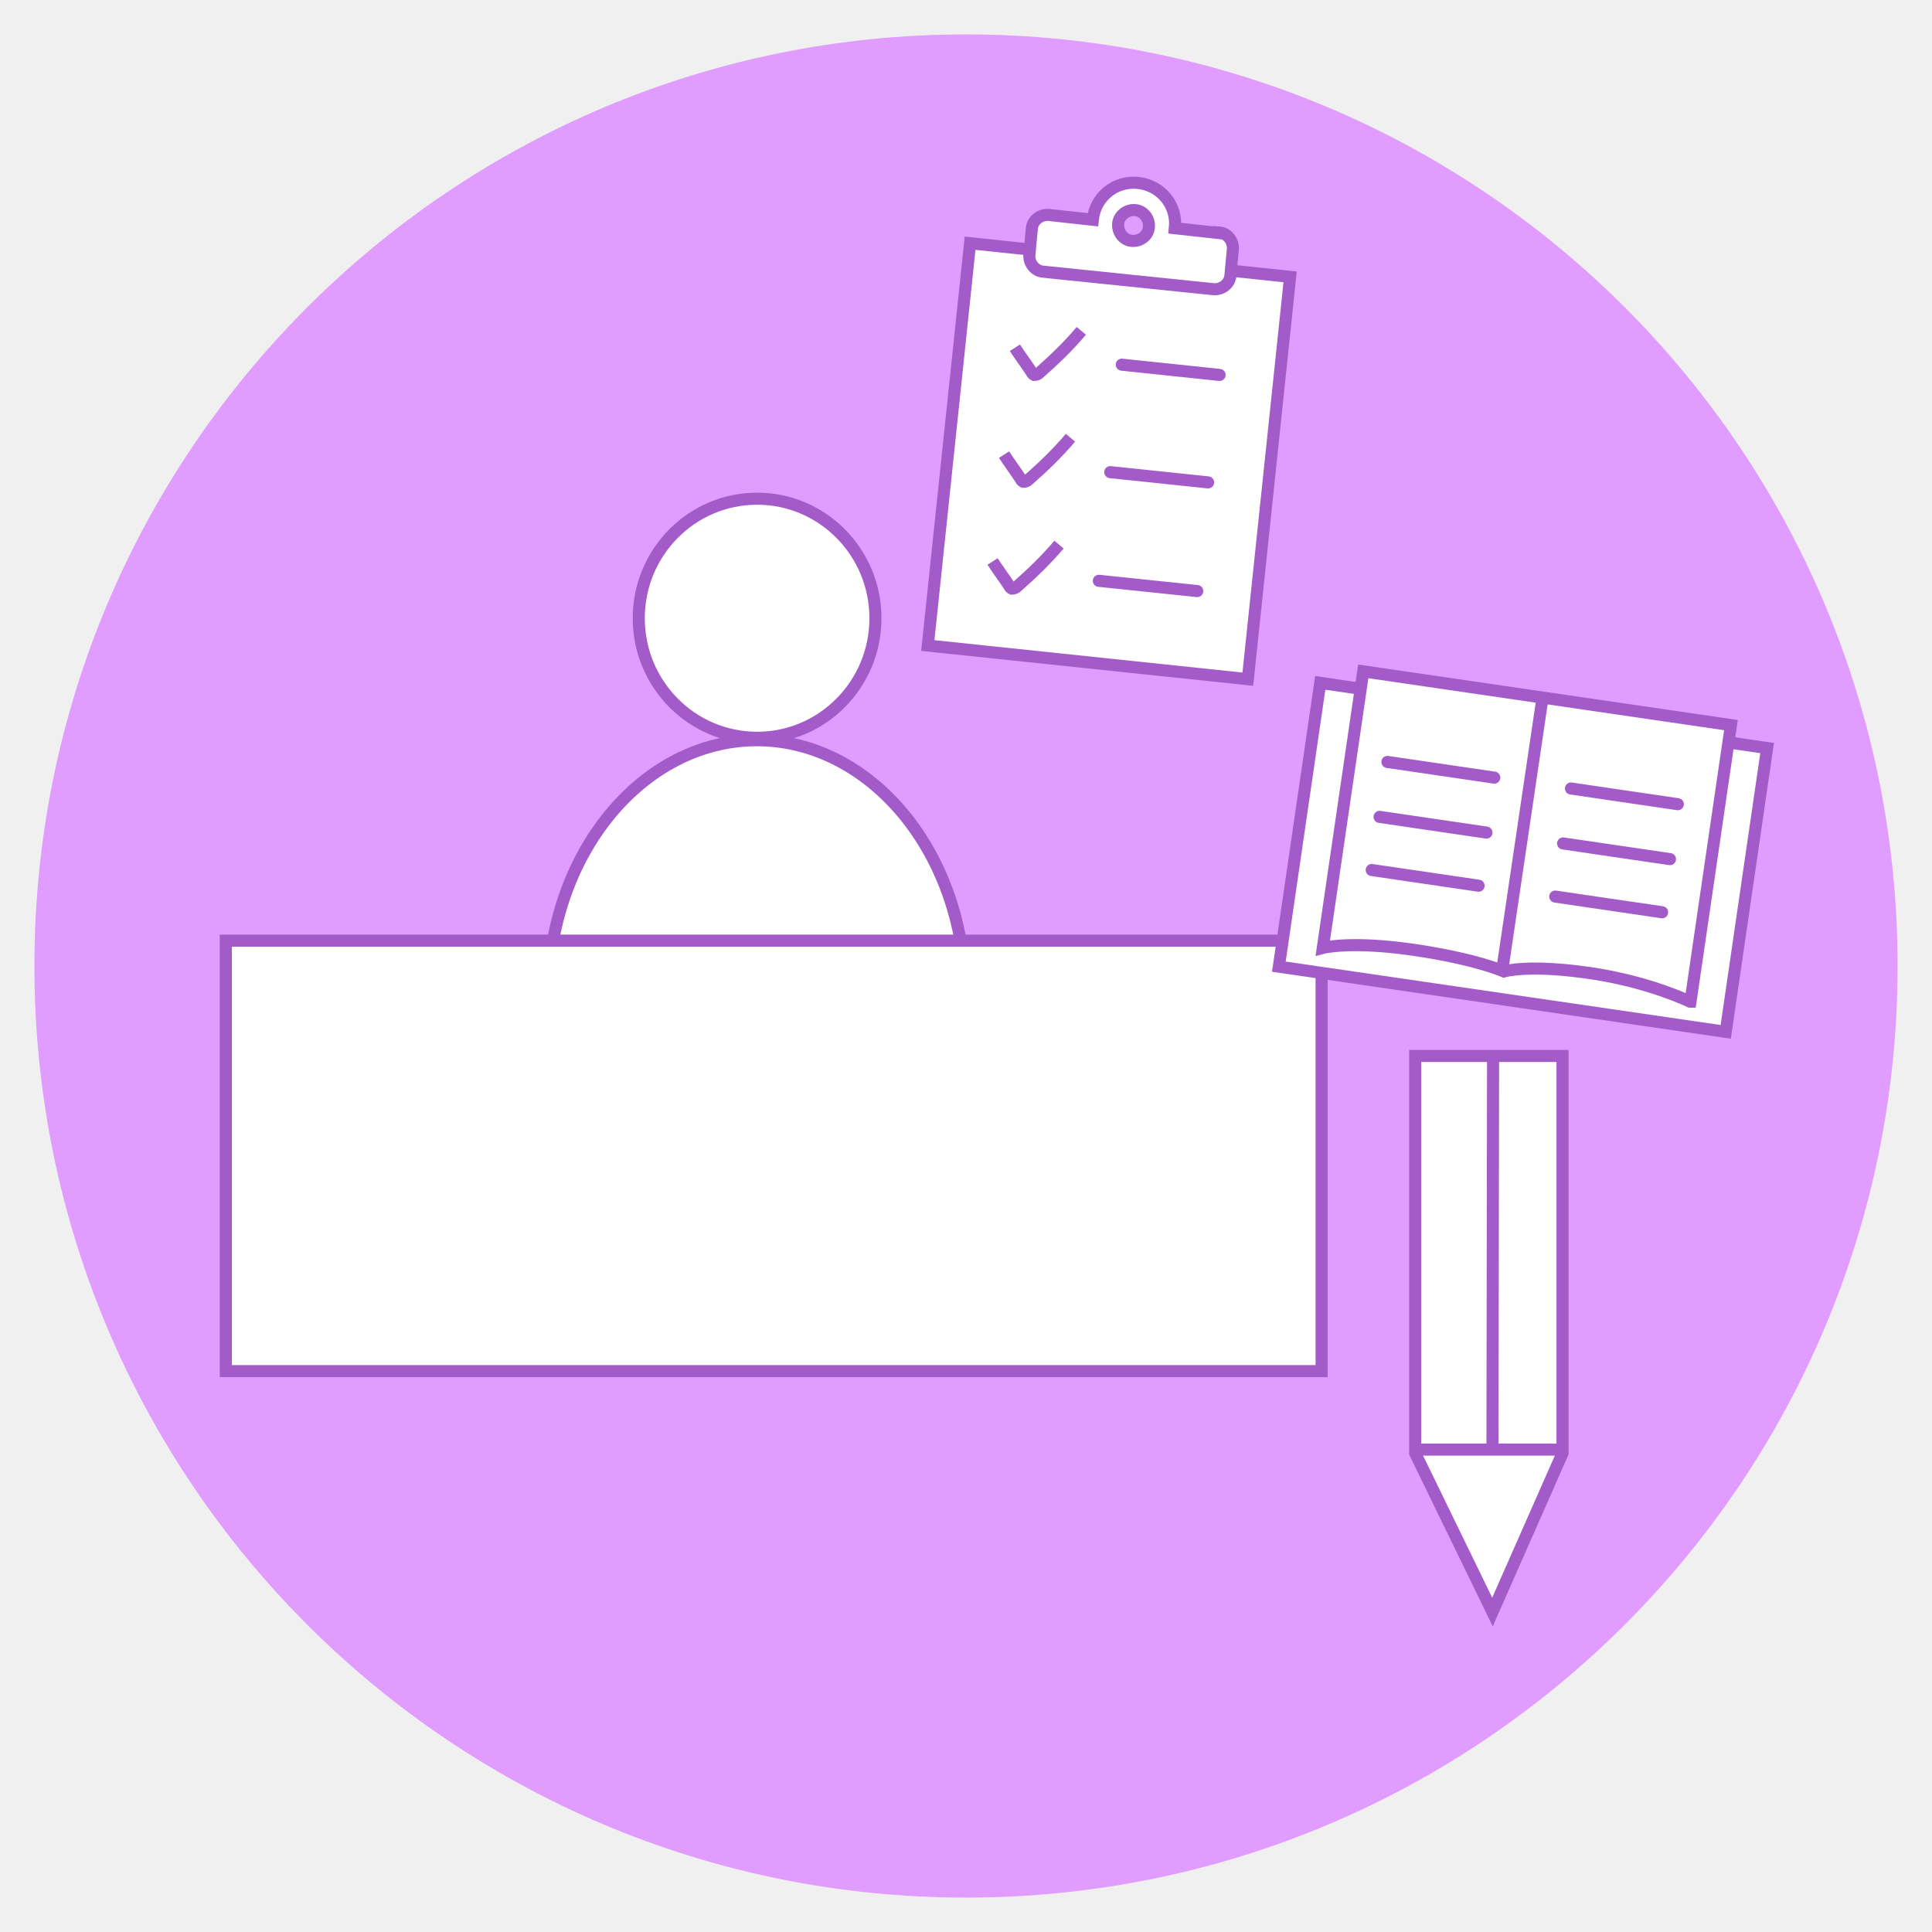
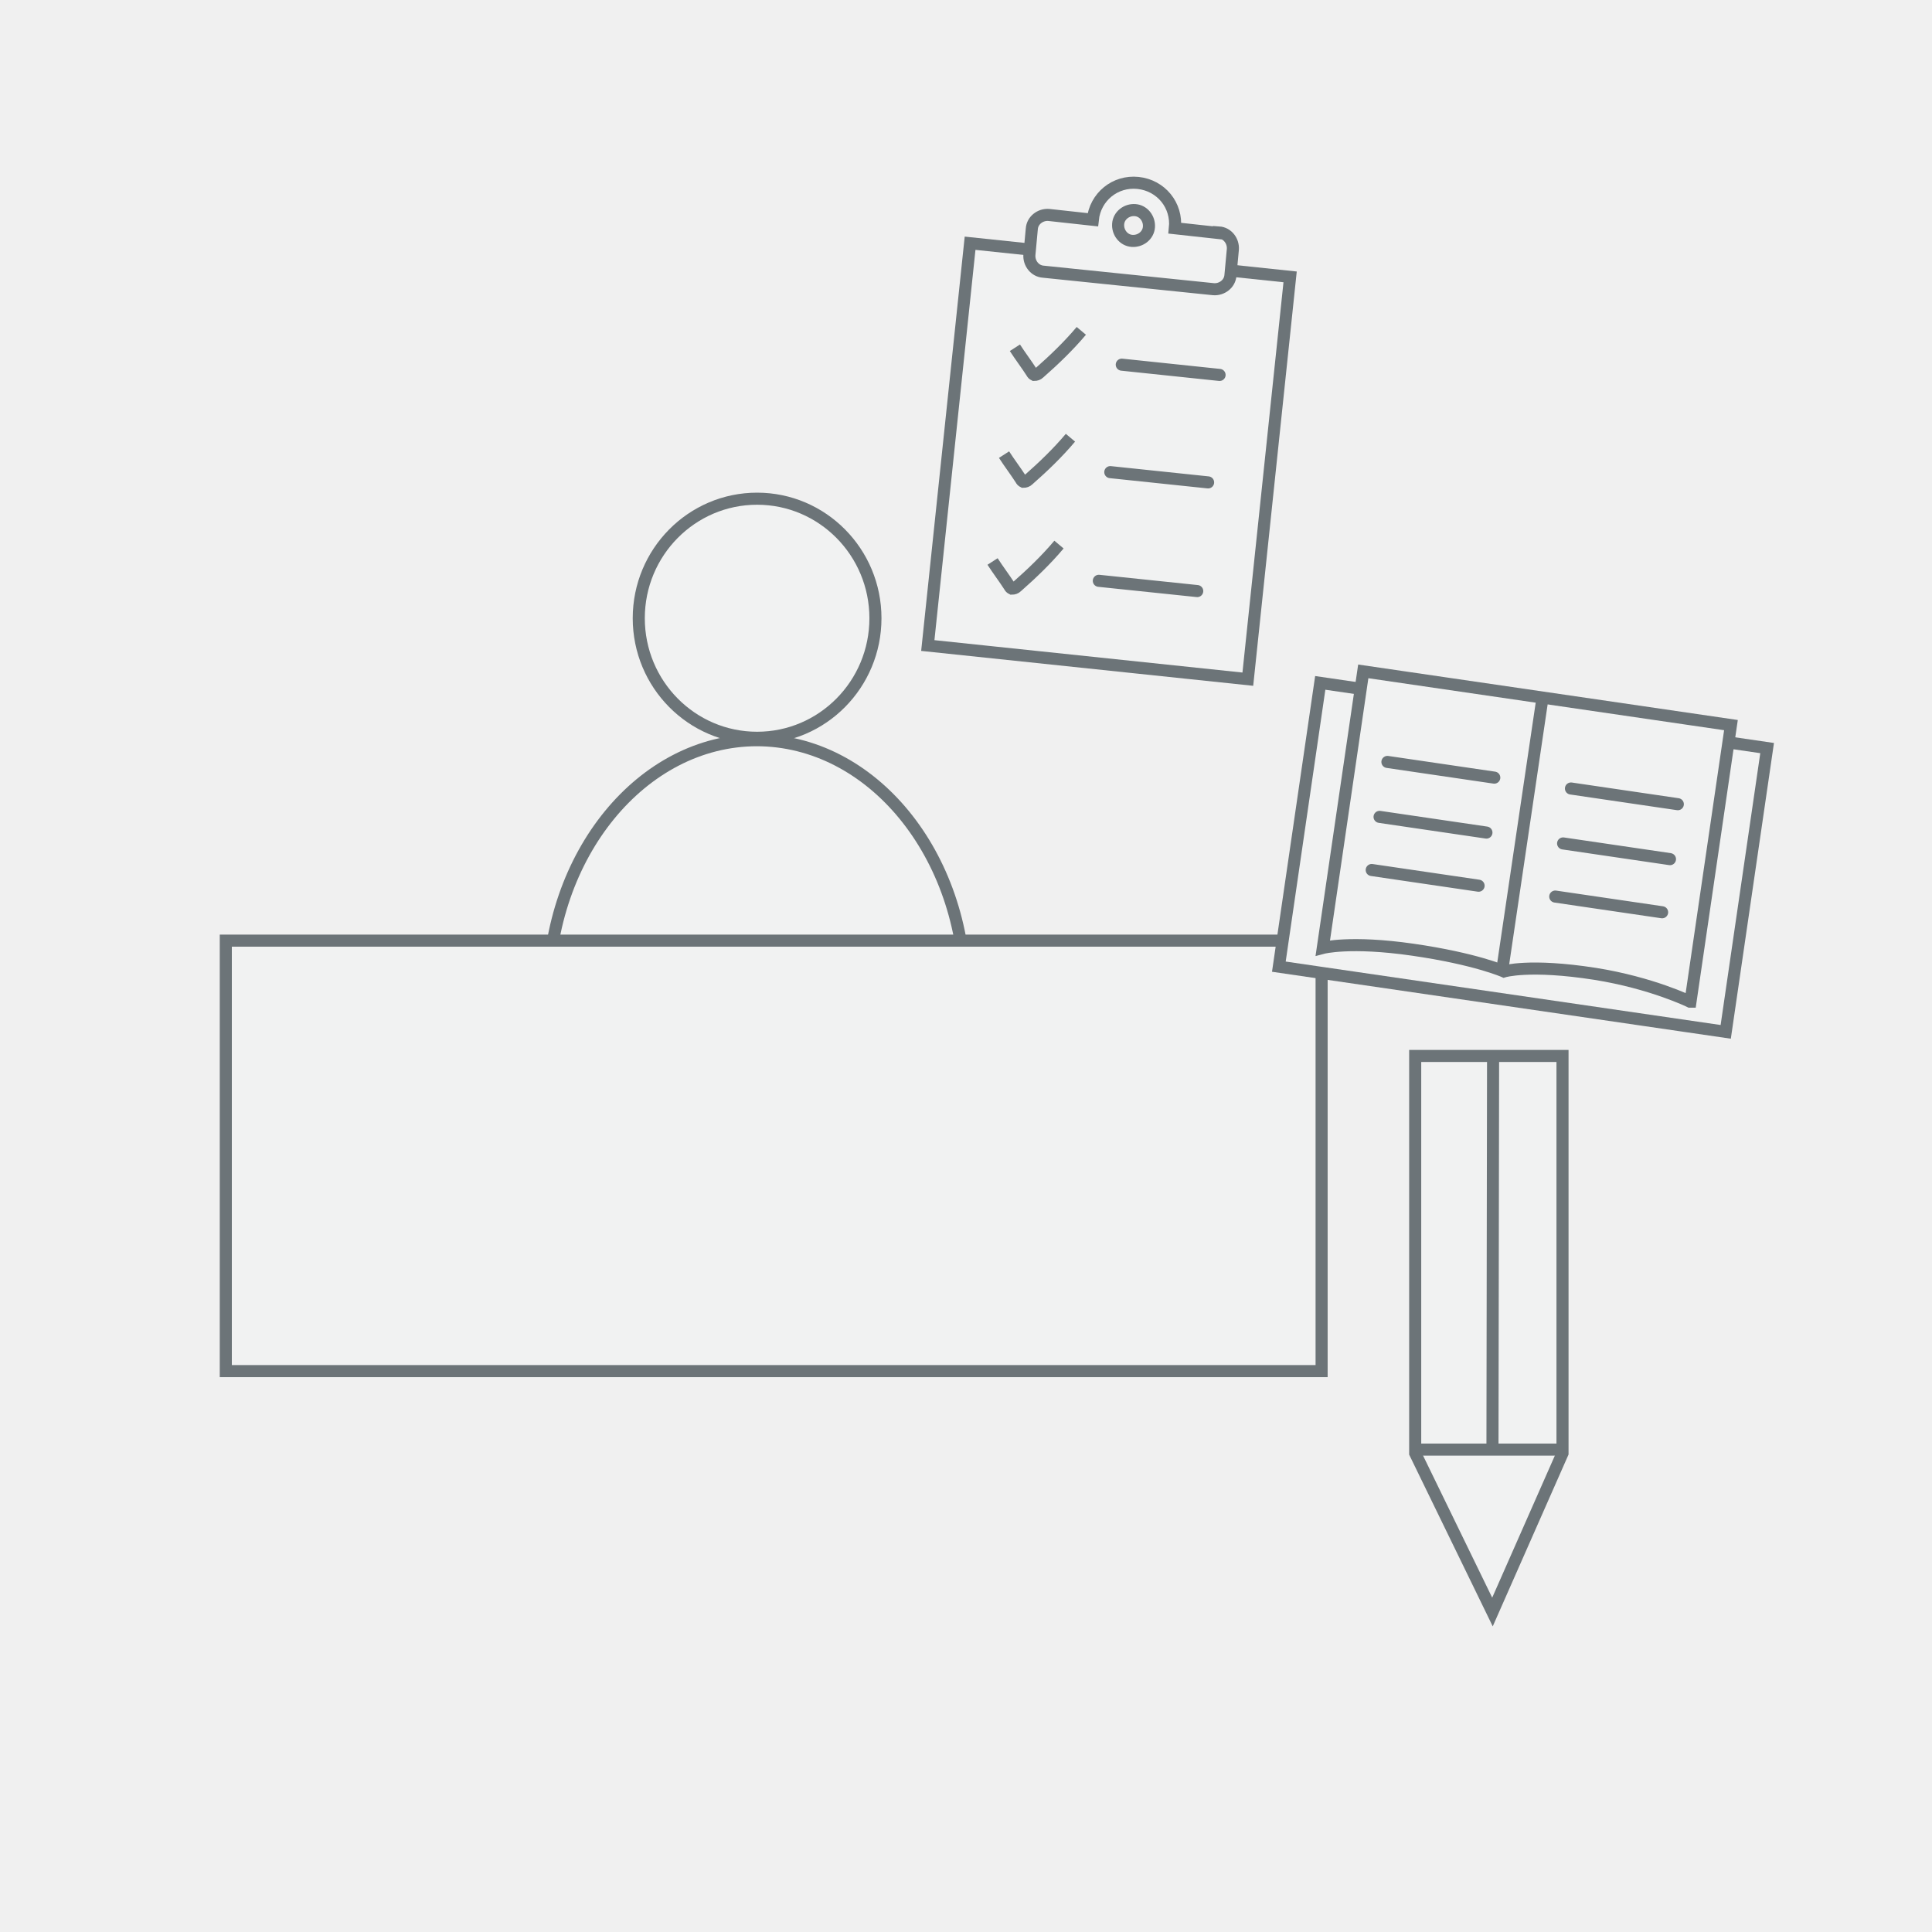
<svg xmlns="http://www.w3.org/2000/svg" version="1.1" viewBox="0 0 320 320">
-   <g id="Hg">
-     <circle cx="160" cy="160" r="154.3" fill="#e09cff" />
-   </g>
  <g id="Seite_Lernveranstaltung">
    <g>
-       <ellipse cx="125.4" cy="102.4" rx="19.6" ry="19.8" fill="#fff" stroke="#a35bc9" stroke-miterlimit="10" stroke-width="2" />
-       <path d="M125.4,122.6c-19.1,0-34.6,19-34.6,42.3h69.1c0-23.4-15.5-42.3-34.6-42.3Z" fill="#fff" stroke="#a35bc9" stroke-miterlimit="10" stroke-width="2" />
-       <rect x="37.4" y="155.8" width="181.5" height="71.3" fill="#fff" stroke="#a35bc9" stroke-miterlimit="10" stroke-width="2" />
+       <ellipse cx="125.4" cy="102.4" rx="19.6" ry="19.8" fill="#f1f2f2" stroke="#6c7478" stroke-miterlimit="10" stroke-width="2" />
+       <path d="M125.4,122.6c-19.1,0-34.6,19-34.6,42.3h69.1c0-23.4-15.5-42.3-34.6-42.3Z" fill="#f1f2f2" stroke="#6c7478" stroke-miterlimit="10" stroke-width="2" />
+       <rect x="37.4" y="155.8" width="181.5" height="71.3" fill="#f1f2f2" stroke="#6c7478" stroke-miterlimit="10" stroke-width="2" />
    </g>
  </g>
  <g id="Seite_Lernen__x2B__Planen__x2B__Schreiben">
    <g>
      <g>
-         <rect x="228.7" y="104.7" width="47.5" height="74.8" transform="translate(75.2 371.3) rotate(-81.7)" fill="#fff" stroke="#a35bc9" stroke-miterlimit="10" stroke-width="2" />
-         <path d="M279.9,165.9s-6.3-3.1-15.7-4.6c-10.9-1.7-15.1-.4-15.1-.4,0,0-4.7-2.1-15.1-3.6s-14.9-.3-14.9-.3l6.7-45.8,60.9,8.9-6.7,45.8Z" fill="#fff" stroke="#a35bc9" stroke-miterlimit="10" stroke-width="2" />
-         <line x1="248.8" y1="160.8" x2="255.5" y2="115.5" fill="none" stroke="#a35bc9" stroke-miterlimit="10" stroke-width="2" />
+         <rect x="228.7" y="104.7" width="47.5" height="74.8" transform="translate(75.2 371.3) rotate(-81.7)" fill="#f1f2f2" stroke="#6c7478" stroke-miterlimit="10" stroke-width="2" />
+         <path d="M279.9,165.9s-6.3-3.1-15.7-4.6c-10.9-1.7-15.1-.4-15.1-.4,0,0-4.7-2.1-15.1-3.6s-14.9-.3-14.9-.3l6.7-45.8,60.9,8.9-6.7,45.8Z" fill="#f1f2f2" stroke="#6c7478" stroke-miterlimit="10" stroke-width="2" />
+         <line x1="248.8" y1="160.8" x2="255.5" y2="115.5" fill="none" stroke="#6c7478" stroke-miterlimit="10" stroke-width="2" />
      </g>
-       <line x1="227.2" y1="144.1" x2="244.9" y2="146.7" fill="none" stroke="#a35bc9" stroke-linecap="round" stroke-miterlimit="10" stroke-width="2" />
-       <line x1="228.5" y1="135.3" x2="246.2" y2="137.9" fill="none" stroke="#a35bc9" stroke-linecap="round" stroke-miterlimit="10" stroke-width="2" />
-       <line x1="229.8" y1="126.2" x2="247.5" y2="128.8" fill="none" stroke="#a35bc9" stroke-linecap="round" stroke-miterlimit="10" stroke-width="2" />
-       <line x1="257.6" y1="148.5" x2="275.3" y2="151.1" fill="none" stroke="#a35bc9" stroke-linecap="round" stroke-miterlimit="10" stroke-width="2" />
-       <line x1="258.9" y1="139.7" x2="276.6" y2="142.3" fill="none" stroke="#a35bc9" stroke-linecap="round" stroke-miterlimit="10" stroke-width="2" />
-       <line x1="260.2" y1="130.6" x2="277.9" y2="133.2" fill="none" stroke="#a35bc9" stroke-linecap="round" stroke-miterlimit="10" stroke-width="2" />
+       <line x1="227.2" y1="144.1" x2="244.9" y2="146.7" fill="none" stroke="#6c7478" stroke-linecap="round" stroke-miterlimit="10" stroke-width="2" />
+       <line x1="228.5" y1="135.3" x2="246.2" y2="137.9" fill="none" stroke="#6c7478" stroke-linecap="round" stroke-miterlimit="10" stroke-width="2" />
+       <line x1="229.8" y1="126.2" x2="247.5" y2="128.8" fill="none" stroke="#6c7478" stroke-linecap="round" stroke-miterlimit="10" stroke-width="2" />
+       <line x1="257.6" y1="148.5" x2="275.3" y2="151.1" fill="none" stroke="#6c7478" stroke-linecap="round" stroke-miterlimit="10" stroke-width="2" />
+       <line x1="258.9" y1="139.7" x2="276.6" y2="142.3" fill="none" stroke="#6c7478" stroke-linecap="round" stroke-miterlimit="10" stroke-width="2" />
+       <line x1="260.2" y1="130.6" x2="277.9" y2="133.2" fill="none" stroke="#6c7478" stroke-linecap="round" stroke-miterlimit="10" stroke-width="2" />
    </g>
    <g>
-       <rect x="157.1" y="42.7" width="53.3" height="67" transform="translate(8.9 -18.6) rotate(6)" fill="#fff" stroke="#a35bc9" stroke-miterlimit="10" stroke-width="2" />
-       <path d="M168.1,57.6c.9,1.4,1.9,2.7,2.8,4.1.1.2.2.3.4.4.3,0,.6-.1.8-.3,2.5-2.2,4.9-4.5,7-7" fill="none" stroke="#a35bc9" stroke-miterlimit="10" stroke-width="2" />
-       <path d="M164.4,93c.9,1.4,1.9,2.7,2.8,4.1.1.2.2.3.4.4.3,0,.6-.1.8-.3,2.5-2.2,4.9-4.5,7-7" fill="none" stroke="#a35bc9" stroke-miterlimit="10" stroke-width="2" />
-       <path d="M166.3,75.3c.9,1.4,1.9,2.7,2.8,4.1.1.2.2.3.4.4.3,0,.6-.1.8-.3,2.5-2.2,4.9-4.5,7-7" fill="none" stroke="#a35bc9" stroke-miterlimit="10" stroke-width="2" />
-       <line x1="185.8" y1="60.4" x2="202" y2="62.1" fill="none" stroke="#a35bc9" stroke-linecap="round" stroke-miterlimit="10" stroke-width="2" />
-       <line x1="183.9" y1="78.2" x2="200.1" y2="79.9" fill="none" stroke="#a35bc9" stroke-linecap="round" stroke-miterlimit="10" stroke-width="2" />
-       <line x1="182" y1="96.2" x2="198.3" y2="97.9" fill="none" stroke="#a35bc9" stroke-linecap="round" stroke-miterlimit="10" stroke-width="2" />
-       <path d="M201.9,38.6l-7.3-.8c.4-3.8-2.3-7.1-6.1-7.5-3.8-.4-7.1,2.3-7.5,6.1l-7.3-.8c-1.4-.1-2.7.9-2.8,2.3l-.4,4.3c-.1,1.4.9,2.7,2.3,2.8l28.2,2.9c1.4.1,2.7-.9,2.8-2.3l.4-4.3c.1-1.4-.9-2.7-2.3-2.8ZM187.5,39.9c-1.4-.1-2.4-1.4-2.3-2.8.1-1.4,1.4-2.4,2.8-2.3s2.4,1.4,2.3,2.8-1.4,2.4-2.8,2.3Z" fill="#fff" stroke="#a35bc9" stroke-linecap="round" stroke-miterlimit="10" stroke-width="2" />
+       <rect x="157.1" y="42.7" width="53.3" height="67" transform="translate(8.9 -18.6) rotate(6)" fill="#f1f2f2" stroke="#6c7478" stroke-miterlimit="10" stroke-width="2" />
+       <path d="M168.1,57.6c.9,1.4,1.9,2.7,2.8,4.1.1.2.2.3.4.4.3,0,.6-.1.8-.3,2.5-2.2,4.9-4.5,7-7" fill="none" stroke="#6c7478" stroke-miterlimit="10" stroke-width="2" />
+       <path d="M164.4,93c.9,1.4,1.9,2.7,2.8,4.1.1.2.2.3.4.4.3,0,.6-.1.8-.3,2.5-2.2,4.9-4.5,7-7" fill="none" stroke="#6c7478" stroke-miterlimit="10" stroke-width="2" />
+       <path d="M166.3,75.3c.9,1.4,1.9,2.7,2.8,4.1.1.2.2.3.4.4.3,0,.6-.1.8-.3,2.5-2.2,4.9-4.5,7-7" fill="none" stroke="#6c7478" stroke-miterlimit="10" stroke-width="2" />
+       <line x1="185.8" y1="60.4" x2="202" y2="62.1" fill="none" stroke="#6c7478" stroke-linecap="round" stroke-miterlimit="10" stroke-width="2" />
+       <line x1="183.9" y1="78.2" x2="200.1" y2="79.9" fill="none" stroke="#6c7478" stroke-linecap="round" stroke-miterlimit="10" stroke-width="2" />
+       <line x1="182" y1="96.2" x2="198.3" y2="97.9" fill="none" stroke="#6c7478" stroke-linecap="round" stroke-miterlimit="10" stroke-width="2" />
+       <path d="M201.9,38.6l-7.3-.8c.4-3.8-2.3-7.1-6.1-7.5-3.8-.4-7.1,2.3-7.5,6.1l-7.3-.8c-1.4-.1-2.7.9-2.8,2.3l-.4,4.3c-.1,1.4.9,2.7,2.3,2.8l28.2,2.9c1.4.1,2.7-.9,2.8-2.3l.4-4.3c.1-1.4-.9-2.7-2.3-2.8ZM187.5,39.9c-1.4-.1-2.4-1.4-2.3-2.8.1-1.4,1.4-2.4,2.8-2.3s2.4,1.4,2.3,2.8-1.4,2.4-2.8,2.3Z" fill="#f1f2f2" stroke="#6c7478" stroke-linecap="round" stroke-miterlimit="10" stroke-width="2" />
    </g>
    <g>
-       <polygon points="234.4 174.9 234.4 240.7 247.2 267 258.8 240.7 258.8 174.9 234.4 174.9" fill="#fff" stroke="#a35bc9" stroke-miterlimit="10" stroke-width="2" />
-       <line x1="234.5" y1="240.1" x2="258.9" y2="240.1" fill="none" stroke="#a35bc9" stroke-miterlimit="10" stroke-width="2" />
-       <line x1="247.3" y1="175.2" x2="247.2" y2="239.6" fill="none" stroke="#a35bc9" stroke-miterlimit="10" stroke-width="2" />
+       <polygon points="234.4 174.9 234.4 240.7 247.2 267 258.8 240.7 258.8 174.9 234.4 174.9" fill="#f1f2f2" stroke="#6c7478" stroke-miterlimit="10" stroke-width="2" />
+       <line x1="234.5" y1="240.1" x2="258.9" y2="240.1" fill="none" stroke="#6c7478" stroke-miterlimit="10" stroke-width="2" />
+       <line x1="247.3" y1="175.2" x2="247.2" y2="239.6" fill="none" stroke="#6c7478" stroke-miterlimit="10" stroke-width="2" />
    </g>
  </g>
</svg>
